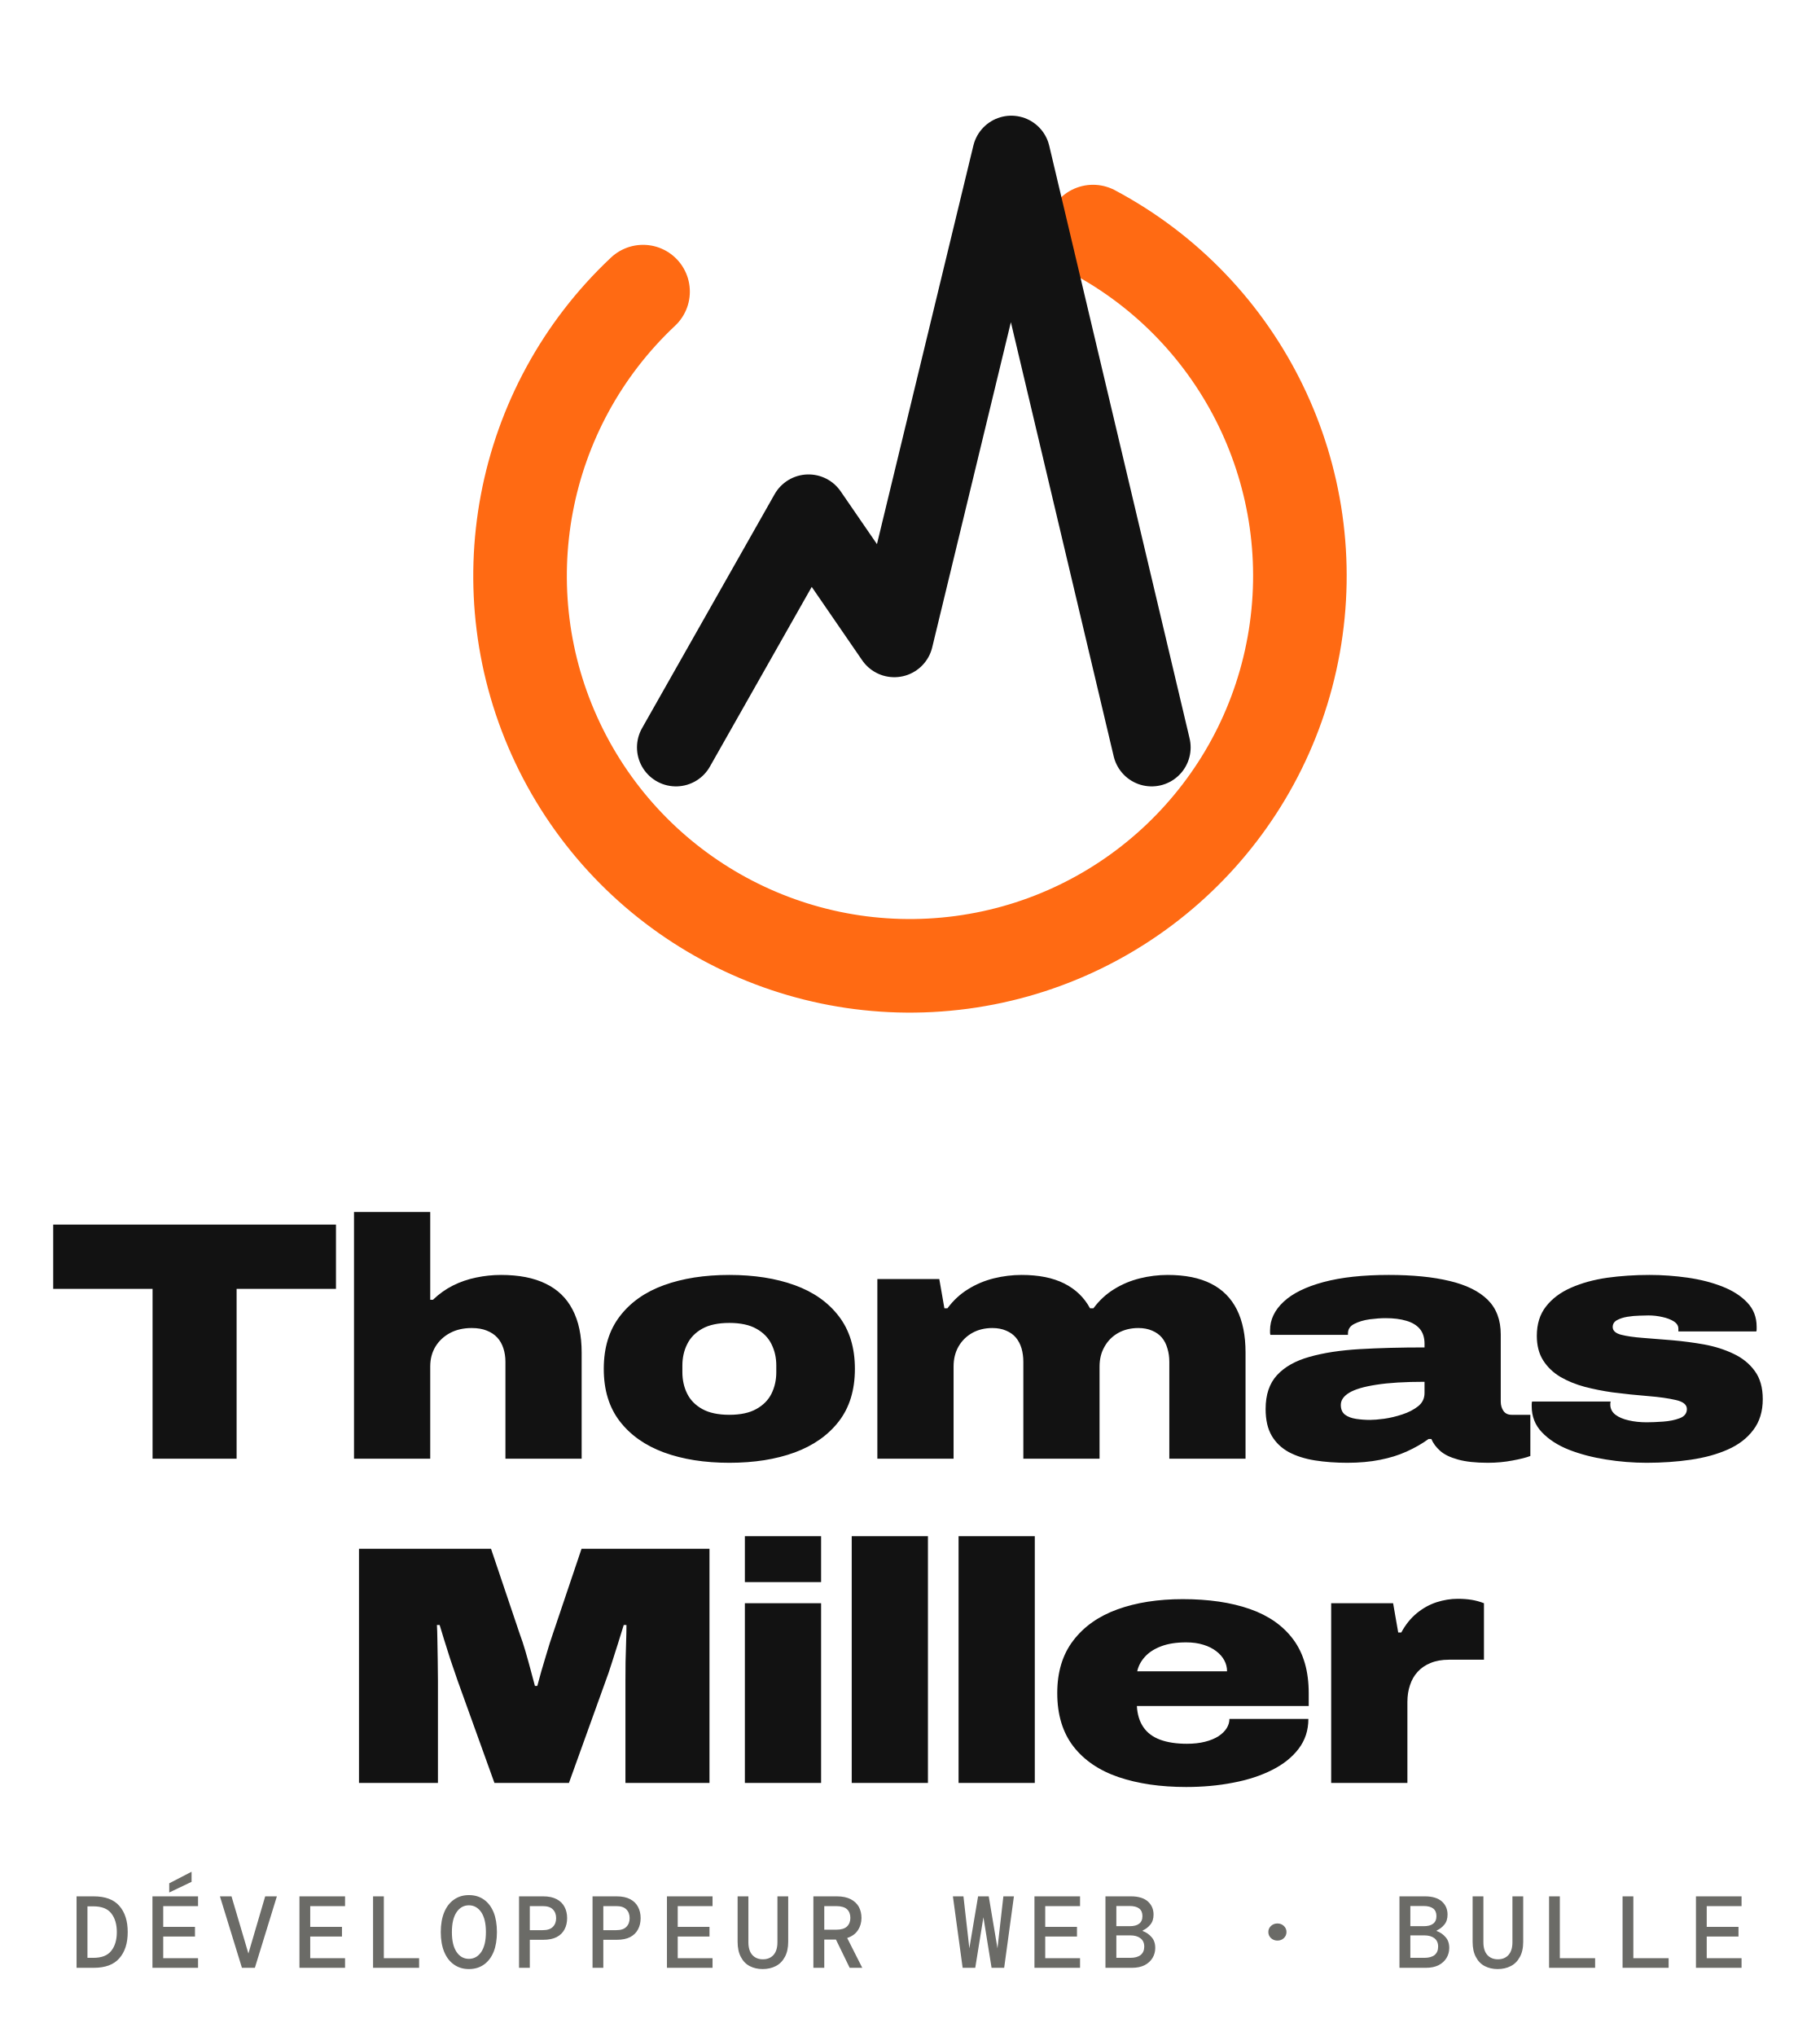
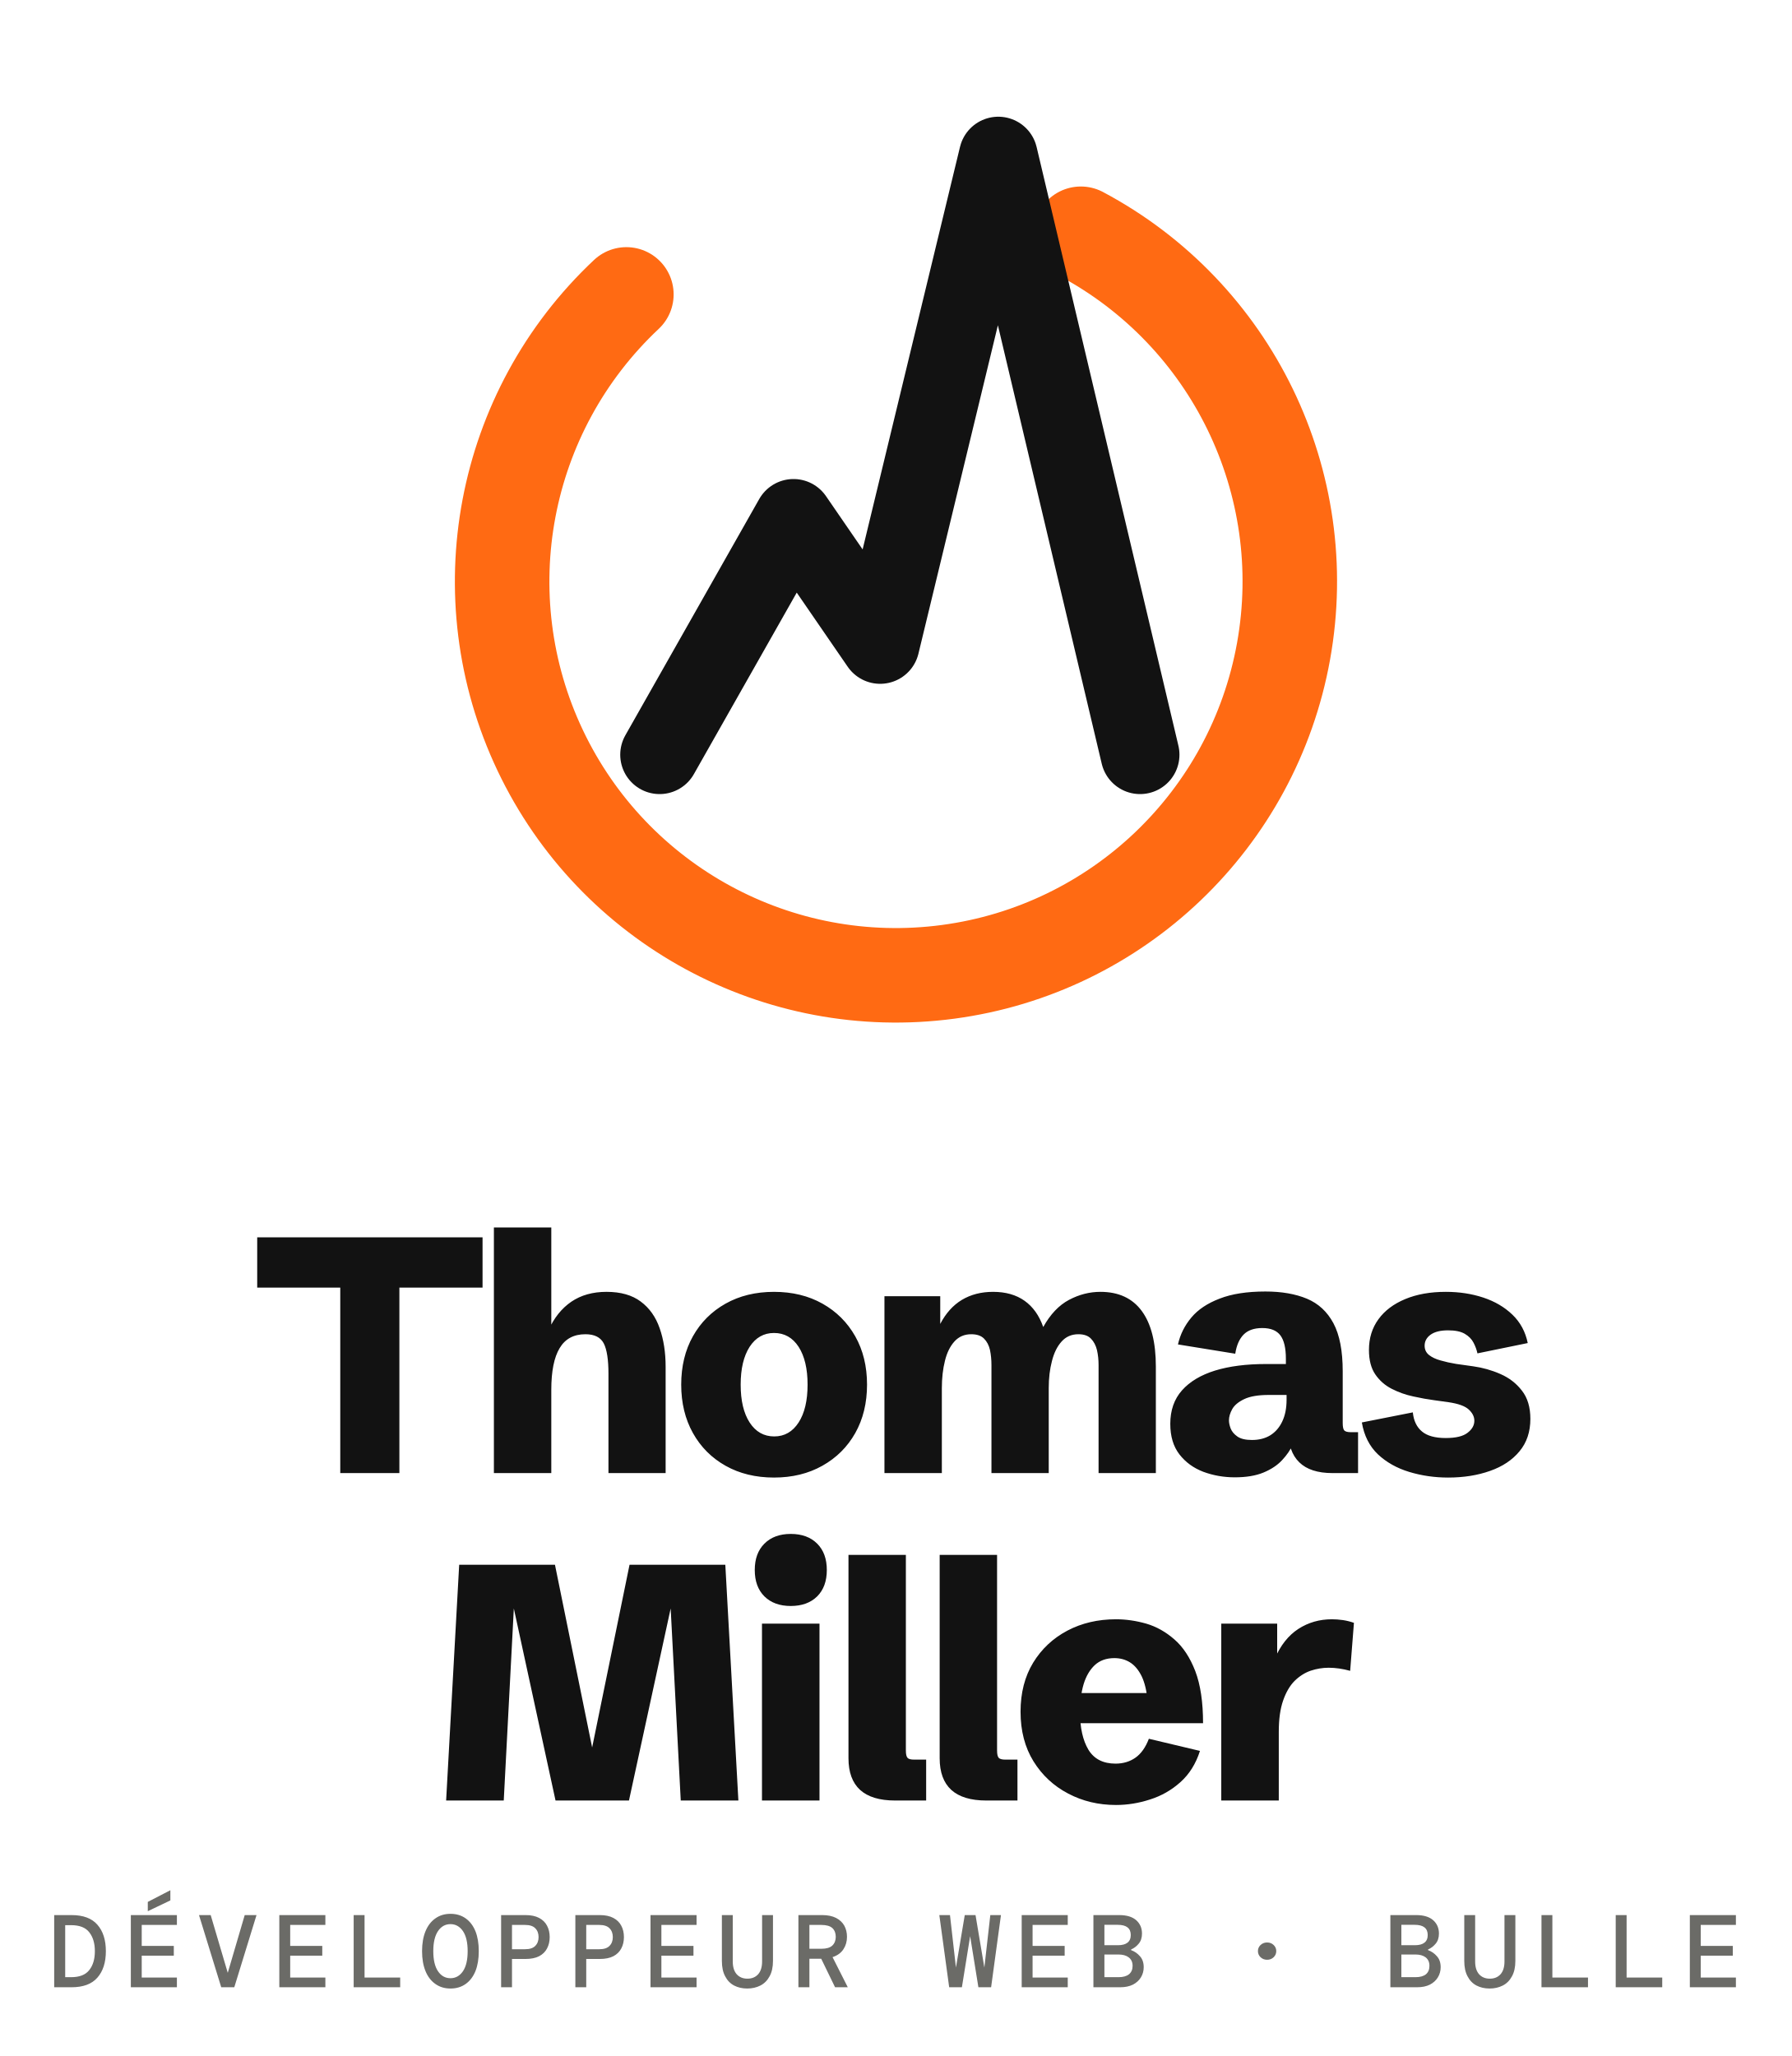
- <svg xmlns="http://www.w3.org/2000/svg" viewBox="0 0 160.43 179.46" width="160" height="179" role="img" aria-label="Thomas Miller">
-   <g transform="translate(36.22 4.00) scale(1.375)" fill="none" stroke-linecap="round" stroke-linejoin="round">
+ <svg xmlns="http://www.w3.org/2000/svg" viewBox="0 0 155.96 179.46" width="156" height="179" role="img" aria-label="Thomas Miller">
+   <g transform="translate(33.98 4.00) scale(1.375)" fill="none" stroke-linecap="round" stroke-linejoin="round">
    <path d="M43.74 11.93 A25 25 0 1 1 14.89 15.78" stroke="#ff6a13" stroke-width="6" />
    <path d="M17 45 L25.5 30 L31 38 L38.5 7 L47.5 45" stroke="#121212" stroke-width="5" />
  </g>
-   <path transform="translate(4.00 128.58)" d="M9.45 0V-14.97H0.69V-20.64H25.62V-14.97H16.86V0ZM27.21 0V-21.75H33.93V-14.01H34.17Q34.98 -14.79 35.94 -15.27Q36.9 -15.75 37.98 -15.97Q39.06 -16.2 40.17 -16.2Q42.54 -16.2 44.11 -15.43Q45.69 -14.67 46.48 -13.14Q47.28 -11.61 47.28 -9.36V0H40.56V-8.55Q40.56 -9.18 40.38 -9.73Q40.2 -10.29 39.84 -10.68Q39.48 -11.07 38.92 -11.29Q38.37 -11.52 37.59 -11.52Q36.51 -11.52 35.69 -11.09Q34.86 -10.65 34.39 -9.88Q33.93 -9.12 33.93 -8.13V0ZM60.3 0.36Q57.03 0.36 54.54 -0.55Q52.05 -1.47 50.64 -3.3Q49.23 -5.13 49.23 -7.92Q49.23 -10.71 50.64 -12.55Q52.05 -14.4 54.54 -15.3Q57.03 -16.2 60.3 -16.2Q63.57 -16.2 66.06 -15.3Q68.55 -14.4 69.96 -12.55Q71.37 -10.71 71.37 -7.92Q71.37 -5.13 69.96 -3.3Q68.55 -1.47 66.06 -0.55Q63.57 0.36 60.3 0.36ZM60.3 -3.87Q61.77 -3.87 62.68 -4.38Q63.6 -4.89 64.02 -5.74Q64.44 -6.6 64.44 -7.62V-8.22Q64.44 -9.24 64.02 -10.09Q63.6 -10.95 62.68 -11.46Q61.77 -11.97 60.3 -11.97Q58.83 -11.97 57.91 -11.46Q57 -10.95 56.58 -10.09Q56.16 -9.24 56.16 -8.22V-7.62Q56.16 -6.6 56.58 -5.74Q57 -4.89 57.91 -4.38Q58.83 -3.87 60.3 -3.87ZM73.35 0V-15.84H78.81L79.26 -13.26H79.53Q80.31 -14.31 81.36 -14.95Q82.41 -15.6 83.62 -15.9Q84.84 -16.2 86.07 -16.2Q88.32 -16.2 89.82 -15.45Q91.32 -14.7 92.1 -13.26H92.4Q93.18 -14.31 94.23 -14.95Q95.28 -15.6 96.5 -15.9Q97.71 -16.2 98.94 -16.2Q101.25 -16.2 102.77 -15.43Q104.28 -14.67 105.05 -13.14Q105.81 -11.61 105.81 -9.36V0H99.09V-8.55Q99.09 -9.18 98.92 -9.73Q98.76 -10.29 98.43 -10.68Q98.1 -11.07 97.57 -11.29Q97.05 -11.52 96.36 -11.52Q95.37 -11.52 94.59 -11.09Q93.81 -10.65 93.38 -9.88Q92.94 -9.12 92.94 -8.13V0H86.22V-8.55Q86.22 -9.18 86.06 -9.73Q85.89 -10.29 85.56 -10.68Q85.23 -11.07 84.7 -11.29Q84.18 -11.52 83.49 -11.52Q82.5 -11.52 81.72 -11.09Q80.94 -10.65 80.5 -9.88Q80.07 -9.12 80.07 -8.13V0ZM114.78 0.36Q113.25 0.36 111.93 0.15Q110.61 -0.06 109.63 -0.58Q108.66 -1.11 108.12 -2.02Q107.58 -2.94 107.58 -4.38Q107.58 -6.27 108.58 -7.36Q109.59 -8.46 111.45 -8.98Q113.31 -9.51 115.88 -9.66Q118.44 -9.81 121.59 -9.81V-10.14Q121.59 -10.95 121.17 -11.45Q120.75 -11.94 119.98 -12.16Q119.22 -12.39 118.17 -12.39Q117.54 -12.39 116.76 -12.29Q115.98 -12.18 115.41 -11.89Q114.84 -11.61 114.84 -11.04V-10.92H108Q107.97 -11.04 107.97 -11.11Q107.97 -11.19 107.97 -11.31Q107.97 -12.72 109.16 -13.83Q110.34 -14.94 112.68 -15.57Q115.02 -16.2 118.44 -16.2Q121.59 -16.2 123.79 -15.67Q126 -15.15 127.16 -14.01Q128.31 -12.87 128.31 -10.95V-5.04Q128.31 -4.56 128.55 -4.21Q128.79 -3.87 129.27 -3.87H130.92V-0.24Q130.38 -0.03 129.34 0.16Q128.31 0.36 127.17 0.36Q125.55 0.36 124.53 0.07Q123.51 -0.21 122.97 -0.69Q122.43 -1.17 122.19 -1.74H121.95Q121.08 -1.11 120.01 -0.63Q118.95 -0.15 117.66 0.1Q116.37 0.36 114.78 0.36ZM116.79 -3.42Q117.24 -3.42 118.02 -3.52Q118.8 -3.63 119.62 -3.9Q120.45 -4.17 121.02 -4.62Q121.59 -5.07 121.59 -5.79V-6.78Q118.98 -6.78 117.34 -6.52Q115.71 -6.27 114.96 -5.82Q114.21 -5.37 114.21 -4.74Q114.21 -4.17 114.58 -3.88Q114.96 -3.6 115.56 -3.51Q116.16 -3.42 116.79 -3.42ZM141.18 0.36Q139.38 0.36 137.59 0.07Q135.81 -0.21 134.32 -0.79Q132.84 -1.38 131.94 -2.33Q131.04 -3.27 131.04 -4.62Q131.04 -4.71 131.04 -4.81Q131.04 -4.92 131.07 -5.04H138Q137.97 -4.92 137.97 -4.84Q137.97 -4.77 137.97 -4.71Q138 -4.2 138.43 -3.87Q138.87 -3.54 139.59 -3.38Q140.31 -3.21 141.18 -3.21Q141.78 -3.21 142.62 -3.27Q143.46 -3.33 144.09 -3.57Q144.72 -3.81 144.72 -4.38Q144.72 -4.95 143.76 -5.17Q142.8 -5.4 141.3 -5.52Q139.8 -5.64 138.15 -5.85Q136.89 -6.03 135.7 -6.34Q134.52 -6.66 133.57 -7.21Q132.63 -7.77 132.06 -8.65Q131.49 -9.54 131.49 -10.83Q131.49 -12.39 132.3 -13.42Q133.11 -14.46 134.5 -15.07Q135.9 -15.69 137.68 -15.95Q139.47 -16.2 141.42 -16.2Q143.1 -16.2 144.78 -15.96Q146.46 -15.72 147.84 -15.18Q149.22 -14.64 150.04 -13.77Q150.87 -12.9 150.87 -11.64Q150.87 -11.55 150.87 -11.41Q150.87 -11.28 150.84 -11.22H143.97V-11.46Q143.97 -11.85 143.56 -12.11Q143.16 -12.36 142.56 -12.49Q141.96 -12.63 141.33 -12.63Q141.06 -12.63 140.53 -12.61Q140.01 -12.6 139.47 -12.51Q138.93 -12.42 138.55 -12.21Q138.18 -12 138.18 -11.61Q138.18 -11.13 138.91 -10.93Q139.65 -10.74 140.85 -10.65Q142.05 -10.56 143.46 -10.44Q144.84 -10.32 146.25 -10.07Q147.66 -9.81 148.83 -9.25Q150 -8.7 150.7 -7.74Q151.41 -6.78 151.41 -5.25Q151.41 -3.63 150.58 -2.54Q149.76 -1.44 148.33 -0.81Q146.91 -0.18 145.06 0.09Q143.22 0.36 141.18 0.36Z" fill="#121212" />
-   <path transform="translate(29.43 157.16)" d="M2.22 0V-20.64H13.86L16.41 -13.08Q16.65 -12.45 16.89 -11.62Q17.13 -10.8 17.35 -9.97Q17.58 -9.15 17.73 -8.55H17.94Q18.09 -9.12 18.31 -9.9Q18.54 -10.68 18.8 -11.54Q19.05 -12.39 19.29 -13.08L21.84 -20.64H33.12V0H25.71V-9Q25.71 -9.75 25.72 -10.65Q25.74 -11.55 25.77 -12.42Q25.8 -13.29 25.8 -13.92H25.56Q25.35 -13.23 25.06 -12.31Q24.78 -11.4 24.49 -10.52Q24.21 -9.63 23.97 -9L20.73 0H14.16L10.92 -9Q10.59 -9.96 10.27 -10.9Q9.96 -11.85 9.72 -12.64Q9.48 -13.44 9.33 -13.92H9.09Q9.12 -13.44 9.13 -12.64Q9.15 -11.85 9.16 -10.9Q9.18 -9.96 9.18 -9V0ZM36.24 -17.7V-21.75H42.96V-17.7ZM36.24 0V-15.84H42.96V0ZM45.66 0V-21.75H52.38V0ZM55.08 0V-21.75H61.8V0ZM75.15 0.36Q71.76 0.36 69.19 -0.51Q66.63 -1.38 65.2 -3.22Q63.78 -5.07 63.78 -7.92Q63.78 -10.71 65.19 -12.55Q66.6 -14.4 69.09 -15.3Q71.58 -16.2 74.85 -16.2Q78.27 -16.2 80.76 -15.33Q83.25 -14.46 84.6 -12.63Q85.95 -10.8 85.95 -7.92V-6.78H70.8Q70.86 -5.67 71.37 -4.92Q71.88 -4.17 72.85 -3.81Q73.83 -3.45 75.21 -3.45Q76.11 -3.45 76.81 -3.63Q77.52 -3.81 78 -4.12Q78.48 -4.44 78.72 -4.83Q78.96 -5.22 78.96 -5.64H85.92Q85.92 -4.14 85.06 -3.01Q84.21 -1.89 82.72 -1.14Q81.24 -0.39 79.29 -0.02Q77.34 0.36 75.15 0.36ZM70.83 -9.84H78.75Q78.75 -10.35 78.51 -10.8Q78.27 -11.25 77.8 -11.61Q77.34 -11.97 76.66 -12.18Q75.99 -12.39 75.15 -12.39Q73.83 -12.39 72.93 -12.04Q72.03 -11.7 71.5 -11.11Q70.98 -10.53 70.83 -9.84ZM87.93 0V-15.84H93.39L93.84 -13.26H94.11Q94.68 -14.31 95.49 -14.97Q96.3 -15.63 97.23 -15.93Q98.16 -16.23 99.09 -16.23Q99.75 -16.23 100.31 -16.14Q100.86 -16.05 101.4 -15.84V-10.86H98.31Q97.38 -10.86 96.69 -10.57Q96 -10.29 95.55 -9.79Q95.1 -9.3 94.88 -8.62Q94.65 -7.95 94.65 -7.14V0Z" fill="#121212" />
-   <path transform="translate(6.24 173.46)" d="M0.51 0V-6.3H2.02Q3.55 -6.3 4.28 -5.46Q5.02 -4.62 5.02 -3.15Q5.02 -1.68 4.28 -0.84Q3.55 0 2.02 0ZM1.47 -0.88H1.99Q3.09 -0.88 3.57 -1.5Q4.06 -2.11 4.06 -3.15Q4.06 -4.18 3.57 -4.8Q3.09 -5.42 1.99 -5.42H1.47ZM7.2 0V-6.3H11.22V-5.44H8.15V-3.61H10.95V-2.76H8.15V-0.85H11.22V0ZM8.68 -6.64V-7.45L10.65 -8.47V-7.58ZM15.09 0 13.15 -6.3H14.17L15.66 -1.26L17.14 -6.3H18.17L16.23 0ZM20.16 0V-6.3H24.18V-5.44H21.11V-3.61H23.91V-2.76H21.11V-0.85H24.18V0ZM26.65 0V-6.3H27.6V-0.85H30.71V0ZM35.1 0.11Q34.34 0.11 33.78 -0.29Q33.22 -0.68 32.92 -1.41Q32.62 -2.14 32.62 -3.15Q32.62 -4.16 32.92 -4.89Q33.22 -5.62 33.78 -6.01Q34.34 -6.41 35.1 -6.41Q35.87 -6.41 36.43 -6.01Q36.98 -5.62 37.28 -4.89Q37.57 -4.16 37.57 -3.15Q37.57 -2.14 37.28 -1.41Q36.98 -0.68 36.43 -0.29Q35.87 0.11 35.1 0.11ZM35.1 -0.79Q35.77 -0.79 36.19 -1.4Q36.6 -2.01 36.6 -3.15Q36.6 -4.29 36.19 -4.9Q35.77 -5.51 35.1 -5.51Q34.42 -5.51 34.01 -4.9Q33.6 -4.29 33.6 -3.15Q33.6 -2.01 34.01 -1.4Q34.42 -0.79 35.1 -0.79ZM39.52 0V-6.3H41.65Q42.37 -6.3 42.84 -6.05Q43.31 -5.8 43.53 -5.37Q43.76 -4.94 43.76 -4.38Q43.76 -3.82 43.53 -3.39Q43.31 -2.96 42.84 -2.71Q42.37 -2.47 41.65 -2.47H40.47V0ZM40.47 -3.32H41.61Q42.22 -3.32 42.5 -3.61Q42.79 -3.9 42.79 -4.38Q42.79 -4.86 42.5 -5.15Q42.22 -5.44 41.61 -5.44H40.47ZM46 0V-6.3H48.13Q48.85 -6.3 49.32 -6.05Q49.79 -5.8 50.01 -5.37Q50.24 -4.94 50.24 -4.38Q50.24 -3.82 50.01 -3.39Q49.79 -2.96 49.32 -2.71Q48.85 -2.47 48.13 -2.47H46.95V0ZM46.95 -3.32H48.09Q48.7 -3.32 48.98 -3.61Q49.27 -3.9 49.27 -4.38Q49.27 -4.86 48.98 -5.15Q48.7 -5.44 48.09 -5.44H46.95ZM52.56 0V-6.3H56.58V-5.44H53.51V-3.61H56.31V-2.76H53.51V-0.85H56.58V0ZM61 0.11Q60.36 0.11 59.86 -0.15Q59.36 -0.41 59.08 -0.95Q58.79 -1.48 58.79 -2.3V-6.3H59.74V-2.25Q59.74 -1.53 60.08 -1.14Q60.43 -0.75 61.02 -0.75Q61.61 -0.75 61.96 -1.14Q62.3 -1.53 62.3 -2.25V-6.3H63.25V-2.3Q63.25 -1.48 62.95 -0.95Q62.66 -0.41 62.15 -0.15Q61.64 0.11 61 0.11ZM65.47 0V-6.3H67.54Q68.27 -6.3 68.76 -6.05Q69.24 -5.8 69.48 -5.37Q69.71 -4.94 69.71 -4.4Q69.71 -3.79 69.4 -3.32Q69.09 -2.84 68.45 -2.63L69.78 0H68.67L67.46 -2.49H66.43V0ZM66.43 -3.36H67.48Q68.13 -3.36 68.43 -3.64Q68.73 -3.93 68.73 -4.4Q68.73 -4.88 68.44 -5.16Q68.14 -5.44 67.47 -5.44H66.43ZM78.63 0 77.77 -6.3H78.7L79.22 -1.72L79.99 -6.3H80.93L81.7 -1.72L82.22 -6.3H83.15L82.29 0H81.18L80.46 -4.46L79.74 0ZM84.96 0V-6.3H88.98V-5.44H85.91V-3.61H88.71V-2.76H85.91V-0.85H88.98V0ZM91.22 0V-6.3H93.47Q94.45 -6.3 94.96 -5.85Q95.46 -5.4 95.46 -4.69Q95.46 -4.14 95.17 -3.8Q94.89 -3.46 94.51 -3.3V-3.24Q94.96 -3.08 95.28 -2.71Q95.61 -2.35 95.61 -1.75Q95.61 -1.27 95.37 -0.87Q95.13 -0.47 94.67 -0.23Q94.21 0 93.55 0ZM92.18 -3.67H93.36Q93.91 -3.67 94.19 -3.89Q94.48 -4.11 94.48 -4.56Q94.48 -5.45 93.34 -5.45H92.18ZM92.18 -0.88H93.42Q94 -0.88 94.32 -1.13Q94.64 -1.39 94.64 -1.87Q94.64 -2.35 94.3 -2.61Q93.97 -2.86 93.4 -2.86H92.18ZM106.38 -2.4Q106.05 -2.4 105.81 -2.62Q105.58 -2.84 105.58 -3.16Q105.58 -3.47 105.81 -3.69Q106.05 -3.91 106.38 -3.91Q106.72 -3.91 106.95 -3.69Q107.18 -3.47 107.18 -3.16Q107.18 -2.84 106.95 -2.62Q106.72 -2.4 106.38 -2.4ZM117.14 0V-6.3H119.39Q120.37 -6.3 120.88 -5.85Q121.38 -5.4 121.38 -4.69Q121.38 -4.14 121.09 -3.8Q120.81 -3.46 120.43 -3.3V-3.24Q120.88 -3.08 121.2 -2.71Q121.53 -2.35 121.53 -1.75Q121.53 -1.27 121.29 -0.87Q121.05 -0.47 120.59 -0.23Q120.13 0 119.47 0ZM118.1 -3.67H119.28Q119.83 -3.67 120.11 -3.89Q120.4 -4.11 120.4 -4.56Q120.4 -5.45 119.26 -5.45H118.1ZM118.1 -0.88H119.34Q119.92 -0.88 120.24 -1.13Q120.55 -1.39 120.55 -1.87Q120.55 -2.35 120.22 -2.61Q119.89 -2.86 119.32 -2.86H118.1ZM125.8 0.11Q125.16 0.11 124.66 -0.15Q124.16 -0.41 123.88 -0.95Q123.59 -1.48 123.59 -2.3V-6.3H124.54V-2.25Q124.54 -1.53 124.88 -1.14Q125.23 -0.75 125.82 -0.75Q126.41 -0.75 126.76 -1.14Q127.1 -1.53 127.1 -2.25V-6.3H128.05V-2.3Q128.05 -1.48 127.75 -0.95Q127.46 -0.41 126.95 -0.15Q126.44 0.11 125.8 0.11ZM130.33 0V-6.3H131.28V-0.85H134.39V0ZM136.81 0V-6.3H137.76V-0.85H140.87V0ZM143.28 0V-6.3H147.3V-5.44H144.23V-3.61H147.03V-2.76H144.23V-0.85H147.3V0Z" fill="#6b6b67" />
+   <path transform="translate(21.72 128.58)" d="M7.76 0V-16.19H0.51V-20.58H20.18V-16.19H12.92V0ZM21.17 0V-21.44H26.18V-11.82L25.93 -12.46Q26.66 -14.09 27.93 -14.96Q29.2 -15.82 31 -15.82Q32.86 -15.82 33.99 -14.97Q35.13 -14.12 35.64 -12.64Q36.16 -11.16 36.16 -9.28V0H31.17V-8.66Q31.17 -10.52 30.76 -11.32Q30.34 -12.12 29.16 -12.12Q27.63 -12.12 26.91 -10.91Q26.18 -9.7 26.18 -7.27V0ZM45.62 0.39Q43.22 0.39 41.39 -0.64Q39.56 -1.67 38.54 -3.5Q37.52 -5.33 37.52 -7.72Q37.52 -10.12 38.54 -11.94Q39.56 -13.76 41.39 -14.79Q43.22 -15.82 45.62 -15.82Q48.02 -15.82 49.85 -14.79Q51.68 -13.76 52.71 -11.94Q53.74 -10.12 53.74 -7.72Q53.74 -5.32 52.71 -3.49Q51.68 -1.67 49.84 -0.64Q48.01 0.39 45.62 0.39ZM45.64 -3.2Q46.98 -3.2 47.77 -4.42Q48.55 -5.63 48.55 -7.72Q48.55 -9.8 47.77 -11.02Q46.98 -12.23 45.62 -12.23Q44.28 -12.23 43.49 -11.02Q42.71 -9.8 42.71 -7.72Q42.71 -5.63 43.49 -4.42Q44.28 -3.2 45.64 -3.2ZM55.26 0V-15.44H60.13V-13.02Q60.86 -14.42 62.02 -15.12Q63.19 -15.82 64.74 -15.82Q66.39 -15.82 67.49 -15.04Q68.59 -14.26 69.12 -12.75Q70.05 -14.42 71.37 -15.12Q72.69 -15.82 74.11 -15.82Q76.49 -15.82 77.72 -14.15Q78.95 -12.48 78.95 -9.29V0H73.95V-9.43Q73.95 -10.13 73.81 -10.74Q73.66 -11.35 73.29 -11.73Q72.92 -12.12 72.19 -12.12Q71.29 -12.12 70.72 -11.48Q70.15 -10.85 69.88 -9.78Q69.6 -8.72 69.6 -7.42V0H64.6V-9.43Q64.6 -10.13 64.47 -10.75Q64.33 -11.36 63.95 -11.74Q63.57 -12.12 62.84 -12.12Q61.94 -12.12 61.37 -11.49Q60.8 -10.86 60.54 -9.8Q60.27 -8.73 60.27 -7.4V0ZM85.84 0.37Q84.4 0.37 83.1 -0.11Q81.81 -0.6 81.01 -1.63Q80.21 -2.66 80.21 -4.3Q80.21 -6.07 81.23 -7.22Q82.25 -8.37 84.12 -8.95Q85.98 -9.52 88.56 -9.52H90.56L90.3 -9.06V-9.98Q90.3 -11.38 89.82 -12.02Q89.34 -12.66 88.24 -12.66Q87.17 -12.66 86.61 -12.09Q86.05 -11.52 85.88 -10.42L80.88 -11.23Q81.17 -12.53 82.05 -13.58Q82.92 -14.62 84.52 -15.23Q86.11 -15.85 88.51 -15.85Q90.63 -15.85 92.14 -15.22Q93.64 -14.59 94.45 -13.08Q95.26 -11.56 95.26 -8.89V-4.37Q95.26 -3.89 95.39 -3.73Q95.53 -3.57 95.97 -3.57H96.6V0H94.37Q92.43 0 91.47 -0.94Q90.51 -1.87 90.51 -3.69V-4.26L91.43 -3.87Q91.26 -3.24 90.92 -2.52Q90.59 -1.79 89.97 -1.13Q89.36 -0.47 88.35 -0.05Q87.34 0.37 85.84 0.37ZM87.34 -2.89Q88.27 -2.89 88.94 -3.3Q89.61 -3.72 89.98 -4.5Q90.36 -5.29 90.36 -6.4V-6.82H88.8Q87.43 -6.82 86.67 -6.46Q85.91 -6.1 85.62 -5.59Q85.33 -5.07 85.33 -4.6Q85.33 -4.29 85.48 -3.89Q85.64 -3.49 86.07 -3.19Q86.5 -2.89 87.34 -2.89ZM104.46 0.39Q102.69 0.39 101.07 -0.1Q99.45 -0.59 98.33 -1.64Q97.22 -2.7 96.93 -4.42L101.38 -5.3Q101.49 -4.2 102.18 -3.63Q102.86 -3.06 104.25 -3.06Q105.58 -3.06 106.16 -3.52Q106.75 -3.97 106.75 -4.57Q106.75 -5.1 106.26 -5.55Q105.78 -6 104.48 -6.19L103.25 -6.36Q102.41 -6.47 101.42 -6.69Q100.43 -6.9 99.55 -7.35Q98.66 -7.8 98.1 -8.62Q97.55 -9.43 97.55 -10.75Q97.55 -12.29 98.38 -13.43Q99.2 -14.56 100.72 -15.19Q102.23 -15.82 104.26 -15.82Q106.02 -15.82 107.53 -15.32Q109.04 -14.82 110.07 -13.83Q111.11 -12.83 111.41 -11.35L107.02 -10.45Q106.92 -10.92 106.68 -11.38Q106.44 -11.85 105.91 -12.16Q105.39 -12.46 104.46 -12.46Q103.46 -12.46 102.93 -12.08Q102.41 -11.7 102.41 -11.12Q102.41 -10.62 102.79 -10.31Q103.18 -10 103.81 -9.83Q104.43 -9.65 105.16 -9.53L106.65 -9.32Q107.88 -9.15 109.02 -8.65Q110.17 -8.15 110.9 -7.2Q111.64 -6.26 111.64 -4.73Q111.64 -3.04 110.69 -1.9Q109.75 -0.76 108.12 -0.19Q106.49 0.39 104.46 0.39Z" fill="#121212" />
+   <path transform="translate(37.39 157.16)" d="M1.33 0 2.47 -20.58H10.83L14.32 -3.43H13.83L17.34 -20.58H25.7L26.84 0H21.81L20.92 -16.95H20.97L17.29 0H10.88L7.2 -16.95H7.25L6.36 0ZM28.9 0V-15.44H33.92V0ZM31.41 -16.98Q29.96 -16.98 29.11 -17.82Q28.27 -18.66 28.27 -20.12Q28.27 -21.58 29.11 -22.42Q29.96 -23.27 31.41 -23.27Q32.87 -23.27 33.72 -22.42Q34.56 -21.58 34.56 -20.12Q34.56 -18.66 33.72 -17.82Q32.87 -16.98 31.41 -16.98ZM40.52 0Q38.48 0 37.46 -0.93Q36.45 -1.86 36.45 -3.69V-21.44H41.46V-4.37Q41.46 -3.89 41.6 -3.73Q41.73 -3.57 42.18 -3.57H43.23V0ZM48.48 0Q46.44 0 45.42 -0.93Q44.41 -1.86 44.41 -3.69V-21.44H49.42V-4.37Q49.42 -3.89 49.56 -3.73Q49.7 -3.57 50.14 -3.57H51.2V0ZM59.8 0.39Q57.51 0.39 55.62 -0.61Q53.73 -1.6 52.6 -3.42Q51.47 -5.25 51.47 -7.75Q51.47 -10.22 52.57 -12.03Q53.67 -13.83 55.56 -14.83Q57.44 -15.82 59.8 -15.82Q61.1 -15.82 62.44 -15.44Q63.77 -15.05 64.9 -14.06Q66.03 -13.08 66.72 -11.3Q67.4 -9.52 67.4 -6.75H54.68V-9.38H62.93L62.56 -8.68Q62.44 -10.02 62.04 -10.85Q61.63 -11.68 61.02 -12.06Q60.42 -12.43 59.66 -12.43Q58.61 -12.43 57.95 -11.82Q57.29 -11.2 56.97 -10.14Q56.66 -9.08 56.66 -7.72Q56.66 -5.67 57.39 -4.44Q58.13 -3.22 59.76 -3.22Q60.76 -3.22 61.5 -3.74Q62.24 -4.26 62.67 -5.39L67.13 -4.33Q66.59 -2.64 65.42 -1.6Q64.26 -0.56 62.77 -0.09Q61.29 0.39 59.8 0.39ZM68.99 0V-15.44H73.87V-11.88L73.65 -12.36Q74.41 -14.13 75.72 -14.98Q77.02 -15.82 78.65 -15.82Q79.11 -15.82 79.6 -15.75Q80.08 -15.68 80.57 -15.51L80.24 -11.32Q79.25 -11.59 78.37 -11.59Q77.57 -11.59 76.79 -11.33Q76.02 -11.06 75.39 -10.44Q74.77 -9.82 74.39 -8.73Q74.01 -7.65 74.01 -6V0Z" fill="#121212" />
+   <path transform="translate(4.00 173.46)" d="M0.51 0V-6.3H2.02Q3.55 -6.3 4.28 -5.46Q5.02 -4.62 5.02 -3.15Q5.02 -1.68 4.28 -0.84Q3.55 0 2.02 0ZM1.47 -0.88H1.99Q3.09 -0.88 3.57 -1.5Q4.06 -2.11 4.06 -3.15Q4.06 -4.18 3.57 -4.8Q3.09 -5.42 1.99 -5.42H1.47ZM7.2 0V-6.3H11.22V-5.44H8.15V-3.61H10.95V-2.76H8.15V-0.85H11.22V0ZM8.68 -6.64V-7.45L10.65 -8.47V-7.58ZM15.09 0 13.15 -6.3H14.17L15.66 -1.26L17.14 -6.3H18.17L16.23 0ZM20.16 0V-6.3H24.18V-5.44H21.11V-3.61H23.91V-2.76H21.11V-0.85H24.18V0ZM26.65 0V-6.3H27.6V-0.85H30.71V0ZM35.1 0.11Q34.34 0.11 33.78 -0.29Q33.22 -0.68 32.92 -1.41Q32.62 -2.14 32.62 -3.15Q32.62 -4.16 32.92 -4.89Q33.22 -5.62 33.78 -6.01Q34.34 -6.41 35.1 -6.41Q35.87 -6.41 36.43 -6.01Q36.98 -5.62 37.28 -4.89Q37.57 -4.16 37.57 -3.15Q37.57 -2.14 37.28 -1.41Q36.98 -0.68 36.43 -0.29Q35.87 0.11 35.1 0.11ZM35.1 -0.79Q35.77 -0.79 36.19 -1.4Q36.6 -2.01 36.6 -3.15Q36.6 -4.29 36.19 -4.9Q35.77 -5.51 35.1 -5.51Q34.42 -5.51 34.01 -4.9Q33.6 -4.29 33.6 -3.15Q33.6 -2.01 34.01 -1.4Q34.42 -0.79 35.1 -0.79ZM39.52 0V-6.3H41.65Q42.37 -6.3 42.84 -6.05Q43.31 -5.8 43.53 -5.37Q43.76 -4.94 43.76 -4.38Q43.76 -3.82 43.53 -3.39Q43.31 -2.96 42.84 -2.71Q42.37 -2.47 41.65 -2.47H40.47V0ZM40.47 -3.32H41.61Q42.22 -3.32 42.5 -3.61Q42.79 -3.9 42.79 -4.38Q42.79 -4.86 42.5 -5.15Q42.22 -5.44 41.61 -5.44H40.47ZM46 0V-6.3H48.13Q48.85 -6.3 49.32 -6.05Q49.79 -5.8 50.01 -5.37Q50.24 -4.94 50.24 -4.38Q50.24 -3.82 50.01 -3.39Q49.79 -2.96 49.32 -2.71Q48.85 -2.47 48.13 -2.47H46.95V0ZM46.95 -3.32H48.09Q48.7 -3.32 48.98 -3.61Q49.27 -3.9 49.27 -4.38Q49.27 -4.86 48.98 -5.15Q48.7 -5.44 48.09 -5.44H46.95ZM52.56 0V-6.3H56.58V-5.44H53.51V-3.61H56.31V-2.76H53.51V-0.85H56.58V0ZM61 0.11Q60.36 0.11 59.86 -0.15Q59.36 -0.41 59.08 -0.95Q58.79 -1.48 58.79 -2.3V-6.3H59.74V-2.25Q59.74 -1.53 60.08 -1.14Q60.43 -0.75 61.02 -0.75Q61.61 -0.75 61.96 -1.14Q62.3 -1.53 62.3 -2.25V-6.3H63.25V-2.3Q63.25 -1.48 62.95 -0.95Q62.66 -0.41 62.15 -0.15Q61.64 0.11 61 0.11ZM65.47 0V-6.3H67.54Q68.27 -6.3 68.76 -6.05Q69.24 -5.8 69.48 -5.37Q69.71 -4.94 69.71 -4.4Q69.71 -3.79 69.4 -3.32Q69.09 -2.84 68.45 -2.63L69.78 0H68.67L67.46 -2.49H66.43V0ZM66.43 -3.36H67.48Q68.13 -3.36 68.43 -3.64Q68.73 -3.93 68.73 -4.4Q68.73 -4.88 68.44 -5.16Q68.14 -5.44 67.47 -5.44H66.43ZM78.63 0 77.77 -6.3H78.7L79.22 -1.72L79.99 -6.3H80.93L81.7 -1.72L82.22 -6.3H83.15L82.29 0H81.18L80.46 -4.46L79.74 0ZM84.96 0V-6.3H88.98V-5.44H85.91V-3.61H88.71V-2.76H85.91V-0.85H88.98V0ZM91.22 0V-6.3H93.47Q94.45 -6.3 94.96 -5.85Q95.46 -5.4 95.46 -4.69Q95.46 -4.14 95.17 -3.8Q94.89 -3.46 94.51 -3.3V-3.24Q94.96 -3.08 95.28 -2.71Q95.61 -2.35 95.61 -1.75Q95.61 -1.27 95.37 -0.87Q95.13 -0.47 94.67 -0.23Q94.21 0 93.55 0ZM92.18 -3.67H93.36Q93.91 -3.67 94.19 -3.89Q94.48 -4.11 94.48 -4.56Q94.48 -5.45 93.34 -5.45H92.18ZM92.18 -0.88H93.42Q94 -0.88 94.32 -1.13Q94.64 -1.39 94.64 -1.87Q94.64 -2.35 94.3 -2.61Q93.97 -2.86 93.4 -2.86H92.18ZM106.38 -2.4Q106.05 -2.4 105.81 -2.62Q105.58 -2.84 105.58 -3.16Q105.58 -3.47 105.81 -3.69Q106.05 -3.91 106.38 -3.91Q106.72 -3.91 106.95 -3.69Q107.18 -3.47 107.18 -3.16Q107.18 -2.84 106.95 -2.62Q106.72 -2.4 106.38 -2.4ZM117.14 0V-6.3H119.39Q120.37 -6.3 120.88 -5.85Q121.38 -5.4 121.38 -4.69Q121.38 -4.14 121.09 -3.8Q120.81 -3.46 120.43 -3.3V-3.24Q120.88 -3.08 121.2 -2.71Q121.53 -2.35 121.53 -1.75Q121.53 -1.27 121.29 -0.87Q121.05 -0.47 120.59 -0.23Q120.13 0 119.47 0ZM118.1 -3.67H119.28Q119.83 -3.67 120.11 -3.89Q120.4 -4.11 120.4 -4.56Q120.4 -5.45 119.26 -5.45H118.1ZM118.1 -0.88H119.34Q119.92 -0.88 120.24 -1.13Q120.55 -1.39 120.55 -1.87Q120.55 -2.35 120.22 -2.61Q119.89 -2.86 119.32 -2.86H118.1ZM125.8 0.11Q125.16 0.11 124.66 -0.15Q124.16 -0.41 123.88 -0.95Q123.59 -1.48 123.59 -2.3V-6.3H124.54V-2.25Q124.54 -1.53 124.88 -1.14Q125.23 -0.75 125.82 -0.75Q126.41 -0.75 126.76 -1.14Q127.1 -1.53 127.1 -2.25V-6.3H128.05V-2.3Q128.05 -1.48 127.75 -0.95Q127.46 -0.41 126.95 -0.15Q126.44 0.11 125.8 0.11ZM130.33 0V-6.3H131.28V-0.85H134.39V0ZM136.81 0V-6.3H137.76V-0.85H140.87V0ZM143.28 0V-6.3H147.3V-5.44H144.23V-3.61H147.03V-2.76H144.23V-0.85H147.3V0Z" fill="#6b6b67" />
</svg>
